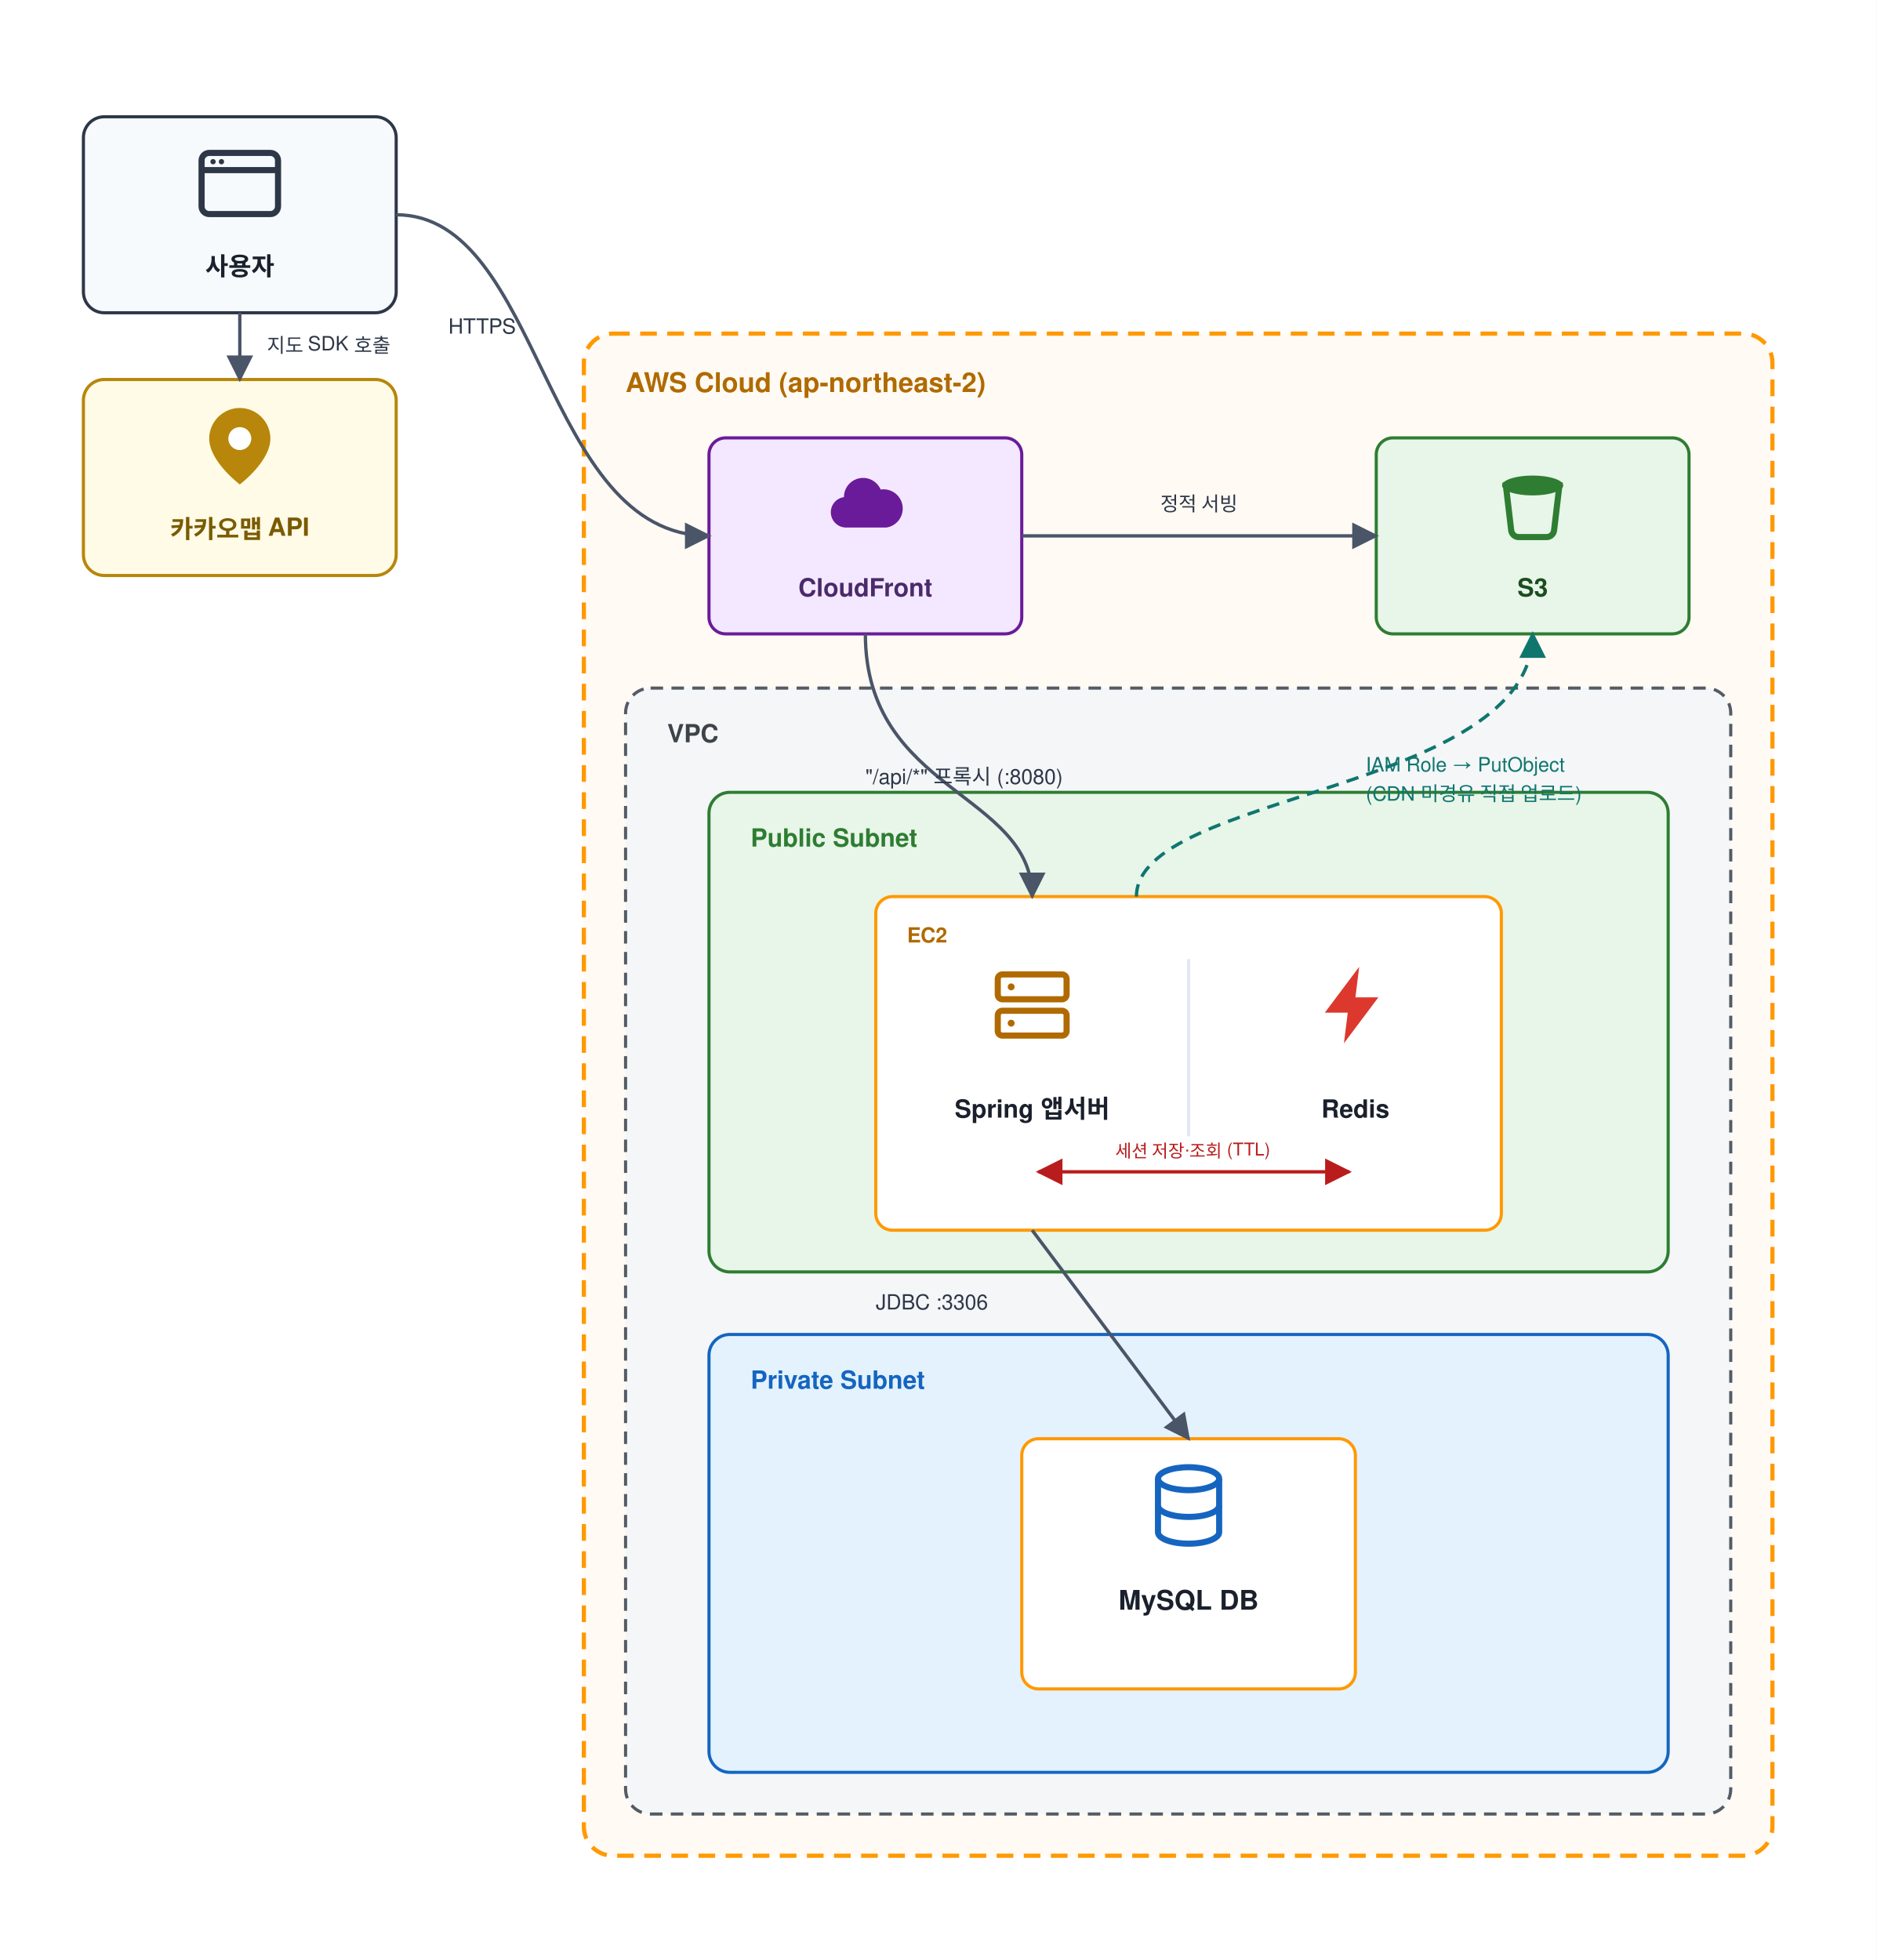
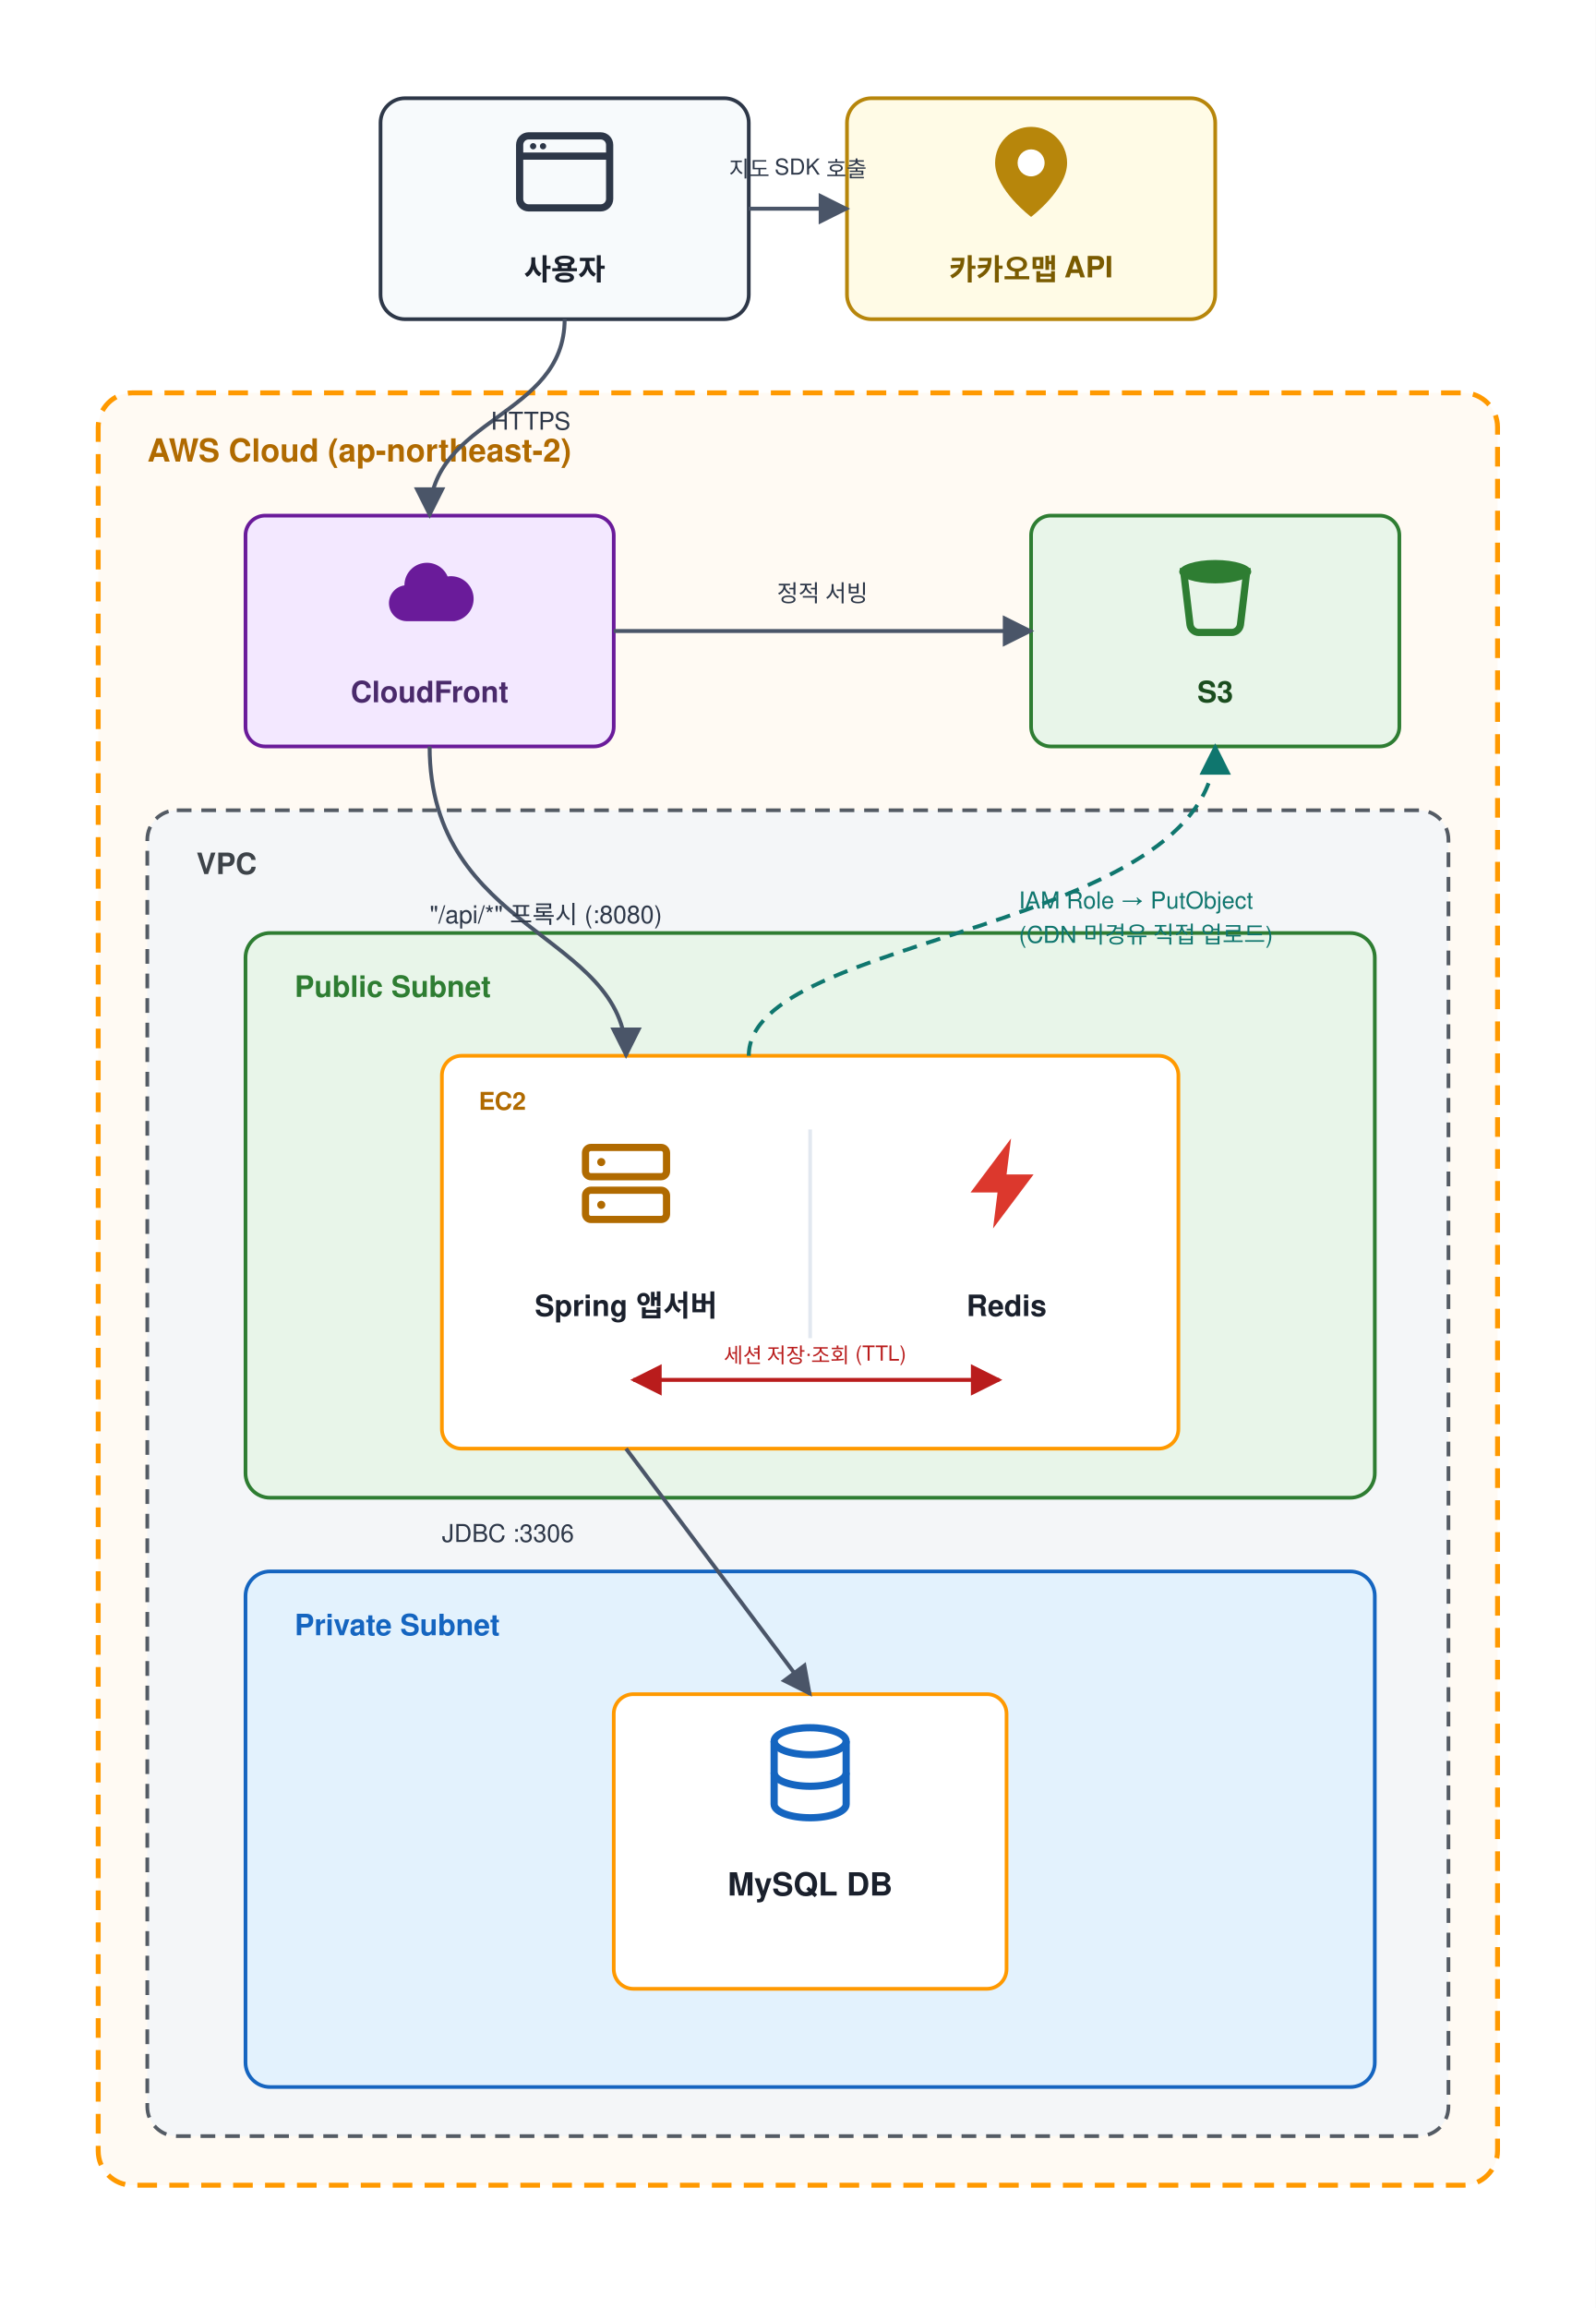
- <svg xmlns="http://www.w3.org/2000/svg" viewBox="0 0 900 940" font-family="'Segoe UI', 'Pretendard', Helvetica, Arial, sans-serif">
+ <svg xmlns="http://www.w3.org/2000/svg" viewBox="0 0 650 940" font-family="'Segoe UI', 'Pretendard', Helvetica, Arial, sans-serif">
  <defs>
    <marker id="arrow" viewBox="0 0 10 10" refX="9" refY="5" markerWidth="8" markerHeight="8" orient="auto-start-reverse">
      <path d="M0,0 L10,5 L0,10 z" fill="#4a5568" />
    </marker>
    <marker id="arrow-teal" viewBox="0 0 10 10" refX="9" refY="5" markerWidth="8" markerHeight="8" orient="auto-start-reverse">
      <path d="M0,0 L10,5 L0,10 z" fill="#0f766e" />
    </marker>
    <marker id="arrow-red" viewBox="0 0 10 10" refX="9" refY="5" markerWidth="8" markerHeight="8" orient="auto-start-reverse">
      <path d="M0,0 L10,5 L0,10 z" fill="#b91c1c" />
    </marker>
    <symbol id="icon-browser" viewBox="0 0 24 24">
      <rect x="2" y="4" width="20" height="16" rx="2" fill="none" stroke="currentColor" stroke-width="1.6" />
      <line x1="2" y1="8.5" x2="22" y2="8.5" stroke="currentColor" stroke-width="1.6" />
      <circle cx="5" cy="6.3" r="0.7" fill="currentColor" />
      <circle cx="7.2" cy="6.3" r="0.7" fill="currentColor" />
    </symbol>
    <symbol id="icon-pin" viewBox="0 0 24 24">
      <path d="M12 2C7.6 2 4 5.6 4 10c0 6 8 12 8 12s8-6 8-12c0-4.4-3.6-8-8-8z" fill="currentColor" />
      <circle cx="12" cy="10" r="3" fill="#ffffff" />
    </symbol>
    <symbol id="icon-cloud" viewBox="0 0 24 24">
      <path d="M7 18a4 4 0 0 1-.6-7.96A5 5 0 0 1 16 8.06 4.5 4.5 0 0 1 17.5 18H7z" fill="currentColor" />
    </symbol>
    <symbol id="icon-bucket" viewBox="0 0 24 24">
      <path d="M5 7h14l-1.4 11.8a2 2 0 0 1-2 1.7H8.4a2 2 0 0 1-2-1.7L5 7z" fill="none" stroke="currentColor" stroke-width="1.6" />
      <ellipse cx="12" cy="7" rx="8" ry="2.6" fill="currentColor" />
    </symbol>
    <symbol id="icon-server" viewBox="0 0 24 24">
      <rect x="3" y="4" width="18" height="6.5" rx="1.2" fill="none" stroke="currentColor" stroke-width="1.6" />
      <rect x="3" y="13.5" width="18" height="6.5" rx="1.2" fill="none" stroke="currentColor" stroke-width="1.6" />
      <circle cx="6.5" cy="7.25" r="0.9" fill="currentColor" />
      <circle cx="6.5" cy="16.75" r="0.9" fill="currentColor" />
    </symbol>
    <symbol id="icon-db" viewBox="0 0 24 24">
      <ellipse cx="12" cy="5" rx="8" ry="3" fill="none" stroke="currentColor" stroke-width="1.6" />
      <path d="M4 5v14c0 1.7 3.6 3 8 3s8-1.3 8-3V5" fill="none" stroke="currentColor" stroke-width="1.6" />
      <path d="M4 12c0 1.7 3.6 3 8 3s8-1.3 8-3" fill="none" stroke="currentColor" stroke-width="1.6" />
    </symbol>
    <symbol id="icon-bolt" viewBox="0 0 24 24">
      <path d="M13 2 4 14h6l-1 8 9-12h-6l1-8z" fill="currentColor" />
    </symbol>
  </defs>
-   <rect x="0" y="0" width="900" height="940" fill="#ffffff" />
-   <rect x="40" y="56" width="150" height="94" rx="10" fill="#f7fafc" stroke="#2d3748" stroke-width="1.5" />
-   <use href="#icon-browser" x="93" y="66" width="44" height="44" color="#2d3748" />
-   <text x="115" y="132" text-anchor="middle" font-size="12" font-weight="700" fill="#1a202c">사용자</text>
-   <rect x="40" y="182" width="150" height="94" rx="10" fill="#fffbe6" stroke="#b7860b" stroke-width="1.5" />
-   <use href="#icon-pin" x="93" y="192" width="44" height="44" color="#b7860b" />
-   <text x="115" y="258" text-anchor="middle" font-size="12" font-weight="700" fill="#7a5b00">카카오맵 API</text>
-   <rect x="280" y="160" width="570" height="730" rx="14" fill="#fffaf3" stroke="#ff9900" stroke-width="2" stroke-dasharray="8,5" />
-   <text x="300" y="188" font-size="13" font-weight="700" fill="#b06a00">AWS Cloud (ap-northeast-2)</text>
-   <rect x="340" y="210" width="150" height="94" rx="8" fill="#f3e8ff" stroke="#6a1b9a" stroke-width="1.5" />
-   <use href="#icon-cloud" x="393" y="220" width="44" height="44" color="#6a1b9a" />
-   <text x="415" y="286" text-anchor="middle" font-size="12" font-weight="700" fill="#4a2a6b">CloudFront</text>
-   <rect x="660" y="210" width="150" height="94" rx="8" fill="#e8f5e9" stroke="#2e7d32" stroke-width="1.5" />
-   <use href="#icon-bucket" x="713" y="220" width="44" height="44" color="#2e7d32" />
-   <text x="735" y="286" text-anchor="middle" font-size="12" font-weight="700" fill="#1b4d1e">S3</text>
-   <rect x="300" y="330" width="530" height="540" rx="12" fill="#f4f6f8" stroke="#545b64" stroke-width="1.5" stroke-dasharray="6,4" />
-   <text x="320" y="356" font-size="12" font-weight="700" fill="#3d4349">VPC</text>
-   <rect x="340" y="380" width="460" height="230" rx="10" fill="#e8f5e9" stroke="#2e7d32" stroke-width="1.5" />
-   <text x="360" y="406" font-size="12" font-weight="700" fill="#2e7d32">Public Subnet</text>
-   <rect x="420" y="430" width="300" height="160" rx="8" fill="#ffffff" stroke="#ff9900" stroke-width="1.5" />
-   <text x="435" y="452" font-size="10" font-weight="700" fill="#b06a00">EC2</text>
-   <line x1="570" y1="460" x2="570" y2="545" stroke="#e2e8f0" stroke-width="1.5" />
-   <use href="#icon-server" x="473" y="460" width="44" height="44" color="#b06a00" />
-   <text x="495" y="536" text-anchor="middle" font-size="12" font-weight="700" fill="#1a202c">Spring 앱서버</text>
-   <use href="#icon-bolt" x="628" y="460" width="44" height="44" color="#dc382d" />
-   <text x="650" y="536" text-anchor="middle" font-size="12" font-weight="700" fill="#1a202c">Redis</text>
-   <path d="M498,562 L 647,562" fill="none" stroke="#b91c1c" stroke-width="1.6" marker-start="url(#arrow-red)" marker-end="url(#arrow-red)" />
-   <text x="572" y="555" text-anchor="middle" font-size="8.5" fill="#b91c1c">세션 저장·조회 (TTL)</text>
-   <rect x="340" y="640" width="460" height="210" rx="10" fill="#e3f2fd" stroke="#1565c0" stroke-width="1.5" />
-   <text x="360" y="666" font-size="12" font-weight="700" fill="#1565c0">Private Subnet</text>
-   <rect x="490" y="690" width="160" height="120" rx="8" fill="#ffffff" stroke="#ff9900" stroke-width="1.5" />
-   <use href="#icon-db" x="548" y="700" width="44" height="44" color="#1565c0" />
-   <text x="570" y="772" text-anchor="middle" font-size="13" font-weight="700" fill="#1a202c">MySQL DB</text>
-   <path d="M190,103 C 260,103 260,257 340,257" fill="none" stroke="#4a5568" stroke-width="1.6" marker-end="url(#arrow)" />
-   <text x="215" y="160" font-size="10" fill="#2d3748">HTTPS</text>
-   <path d="M115,150 L 115,182" fill="none" stroke="#4a5568" stroke-width="1.6" marker-end="url(#arrow)" />
-   <text x="128" y="169" font-size="9.5" fill="#2d3748">지도 SDK 호출</text>
-   <path d="M490,257 L 660,257" fill="none" stroke="#4a5568" stroke-width="1.6" marker-end="url(#arrow)" />
-   <text x="575" y="245" text-anchor="middle" font-size="9.5" fill="#2d3748">정적 서빙</text>
-   <path d="M415,304 C 415,380 495,380 495,430" fill="none" stroke="#4a5568" stroke-width="1.6" marker-end="url(#arrow)" />
-   <text x="415" y="376" font-size="10" fill="#2d3748">"/api/*" 프록시 (:8080)</text>
-   <path d="M495,590 L 570,690" fill="none" stroke="#4a5568" stroke-width="1.6" marker-end="url(#arrow)" />
-   <text x="420" y="628" font-size="10" fill="#2d3748">JDBC :3306</text>
-   <path d="M545,430 C 545,380 735,380 735,304" fill="none" stroke="#0f766e" stroke-width="1.6" stroke-dasharray="6,4" marker-end="url(#arrow-teal)" />
-   <text x="655" y="370" font-size="9.5" fill="#0f766e">IAM Role → PutObject</text>
-   <text x="655" y="384" font-size="9.5" fill="#0f766e">(CDN 미경유 직접 업로드)</text>
+   <rect x="0" y="0" width="650" height="940" fill="#ffffff" />
+   <rect x="155" y="40" width="150" height="90" rx="10" fill="#f7fafc" stroke="#2d3748" stroke-width="1.5" />
+   <use href="#icon-browser" x="208" y="48" width="44" height="44" color="#2d3748" />
+   <text x="230" y="114" text-anchor="middle" font-size="12" font-weight="700" fill="#1a202c">사용자</text>
+   <rect x="345" y="40" width="150" height="90" rx="10" fill="#fffbe6" stroke="#b7860b" stroke-width="1.5" />
+   <use href="#icon-pin" x="398" y="48" width="44" height="44" color="#b7860b" />
+   <text x="420" y="114" text-anchor="middle" font-size="12" font-weight="700" fill="#7a5b00">카카오맵 API</text>
+   <path d="M305,85 L 345,85" fill="none" stroke="#4a5568" stroke-width="1.6" marker-end="url(#arrow)" />
+   <text x="325" y="72" text-anchor="middle" font-size="9" fill="#2d3748">지도 SDK 호출</text>
+   <rect x="40" y="160" width="570" height="730" rx="14" fill="#fffaf3" stroke="#ff9900" stroke-width="2" stroke-dasharray="8,5" />
+   <text x="60" y="188" font-size="13" font-weight="700" fill="#b06a00">AWS Cloud (ap-northeast-2)</text>
+   <rect x="100" y="210" width="150" height="94" rx="8" fill="#f3e8ff" stroke="#6a1b9a" stroke-width="1.5" />
+   <use href="#icon-cloud" x="153" y="220" width="44" height="44" color="#6a1b9a" />
+   <text x="175" y="286" text-anchor="middle" font-size="12" font-weight="700" fill="#4a2a6b">CloudFront</text>
+   <rect x="420" y="210" width="150" height="94" rx="8" fill="#e8f5e9" stroke="#2e7d32" stroke-width="1.5" />
+   <use href="#icon-bucket" x="473" y="220" width="44" height="44" color="#2e7d32" />
+   <text x="495" y="286" text-anchor="middle" font-size="12" font-weight="700" fill="#1b4d1e">S3</text>
+   <rect x="60" y="330" width="530" height="540" rx="12" fill="#f4f6f8" stroke="#545b64" stroke-width="1.5" stroke-dasharray="6,4" />
+   <text x="80" y="356" font-size="12" font-weight="700" fill="#3d4349">VPC</text>
+   <rect x="100" y="380" width="460" height="230" rx="10" fill="#e8f5e9" stroke="#2e7d32" stroke-width="1.5" />
+   <text x="120" y="406" font-size="12" font-weight="700" fill="#2e7d32">Public Subnet</text>
+   <rect x="180" y="430" width="300" height="160" rx="8" fill="#ffffff" stroke="#ff9900" stroke-width="1.5" />
+   <text x="195" y="452" font-size="10" font-weight="700" fill="#b06a00">EC2</text>
+   <line x1="330" y1="460" x2="330" y2="545" stroke="#e2e8f0" stroke-width="1.5" />
+   <use href="#icon-server" x="233" y="460" width="44" height="44" color="#b06a00" />
+   <text x="255" y="536" text-anchor="middle" font-size="12" font-weight="700" fill="#1a202c">Spring 앱서버</text>
+   <use href="#icon-bolt" x="388" y="460" width="44" height="44" color="#dc382d" />
+   <text x="410" y="536" text-anchor="middle" font-size="12" font-weight="700" fill="#1a202c">Redis</text>
+   <path d="M258,562 L 407,562" fill="none" stroke="#b91c1c" stroke-width="1.6" marker-start="url(#arrow-red)" marker-end="url(#arrow-red)" />
+   <text x="332" y="555" text-anchor="middle" font-size="8.5" fill="#b91c1c">세션 저장·조회 (TTL)</text>
+   <rect x="100" y="640" width="460" height="210" rx="10" fill="#e3f2fd" stroke="#1565c0" stroke-width="1.5" />
+   <text x="120" y="666" font-size="12" font-weight="700" fill="#1565c0">Private Subnet</text>
+   <rect x="250" y="690" width="160" height="120" rx="8" fill="#ffffff" stroke="#ff9900" stroke-width="1.5" />
+   <use href="#icon-db" x="308" y="700" width="44" height="44" color="#1565c0" />
+   <text x="330" y="772" text-anchor="middle" font-size="13" font-weight="700" fill="#1a202c">MySQL DB</text>
+   <path d="M230,130 C 230,170 175,170 175,210" fill="none" stroke="#4a5568" stroke-width="1.6" marker-end="url(#arrow)" />
+   <text x="200" y="175" font-size="10" fill="#2d3748">HTTPS</text>
+   <path d="M250,257 L 420,257" fill="none" stroke="#4a5568" stroke-width="1.6" marker-end="url(#arrow)" />
+   <text x="335" y="245" text-anchor="middle" font-size="9.5" fill="#2d3748">정적 서빙</text>
+   <path d="M175,304 C 175,380 255,380 255,430" fill="none" stroke="#4a5568" stroke-width="1.6" marker-end="url(#arrow)" />
+   <text x="175" y="376" font-size="10" fill="#2d3748">"/api/*" 프록시 (:8080)</text>
+   <path d="M255,590 L 330,690" fill="none" stroke="#4a5568" stroke-width="1.6" marker-end="url(#arrow)" />
+   <text x="180" y="628" font-size="10" fill="#2d3748">JDBC :3306</text>
+   <path d="M305,430 C 305,380 495,380 495,304" fill="none" stroke="#0f766e" stroke-width="1.6" stroke-dasharray="6,4" marker-end="url(#arrow-teal)" />
+   <text x="415" y="370" font-size="9.5" fill="#0f766e">IAM Role → PutObject</text>
+   <text x="415" y="384" font-size="9.5" fill="#0f766e">(CDN 미경유 직접 업로드)</text>
</svg>
